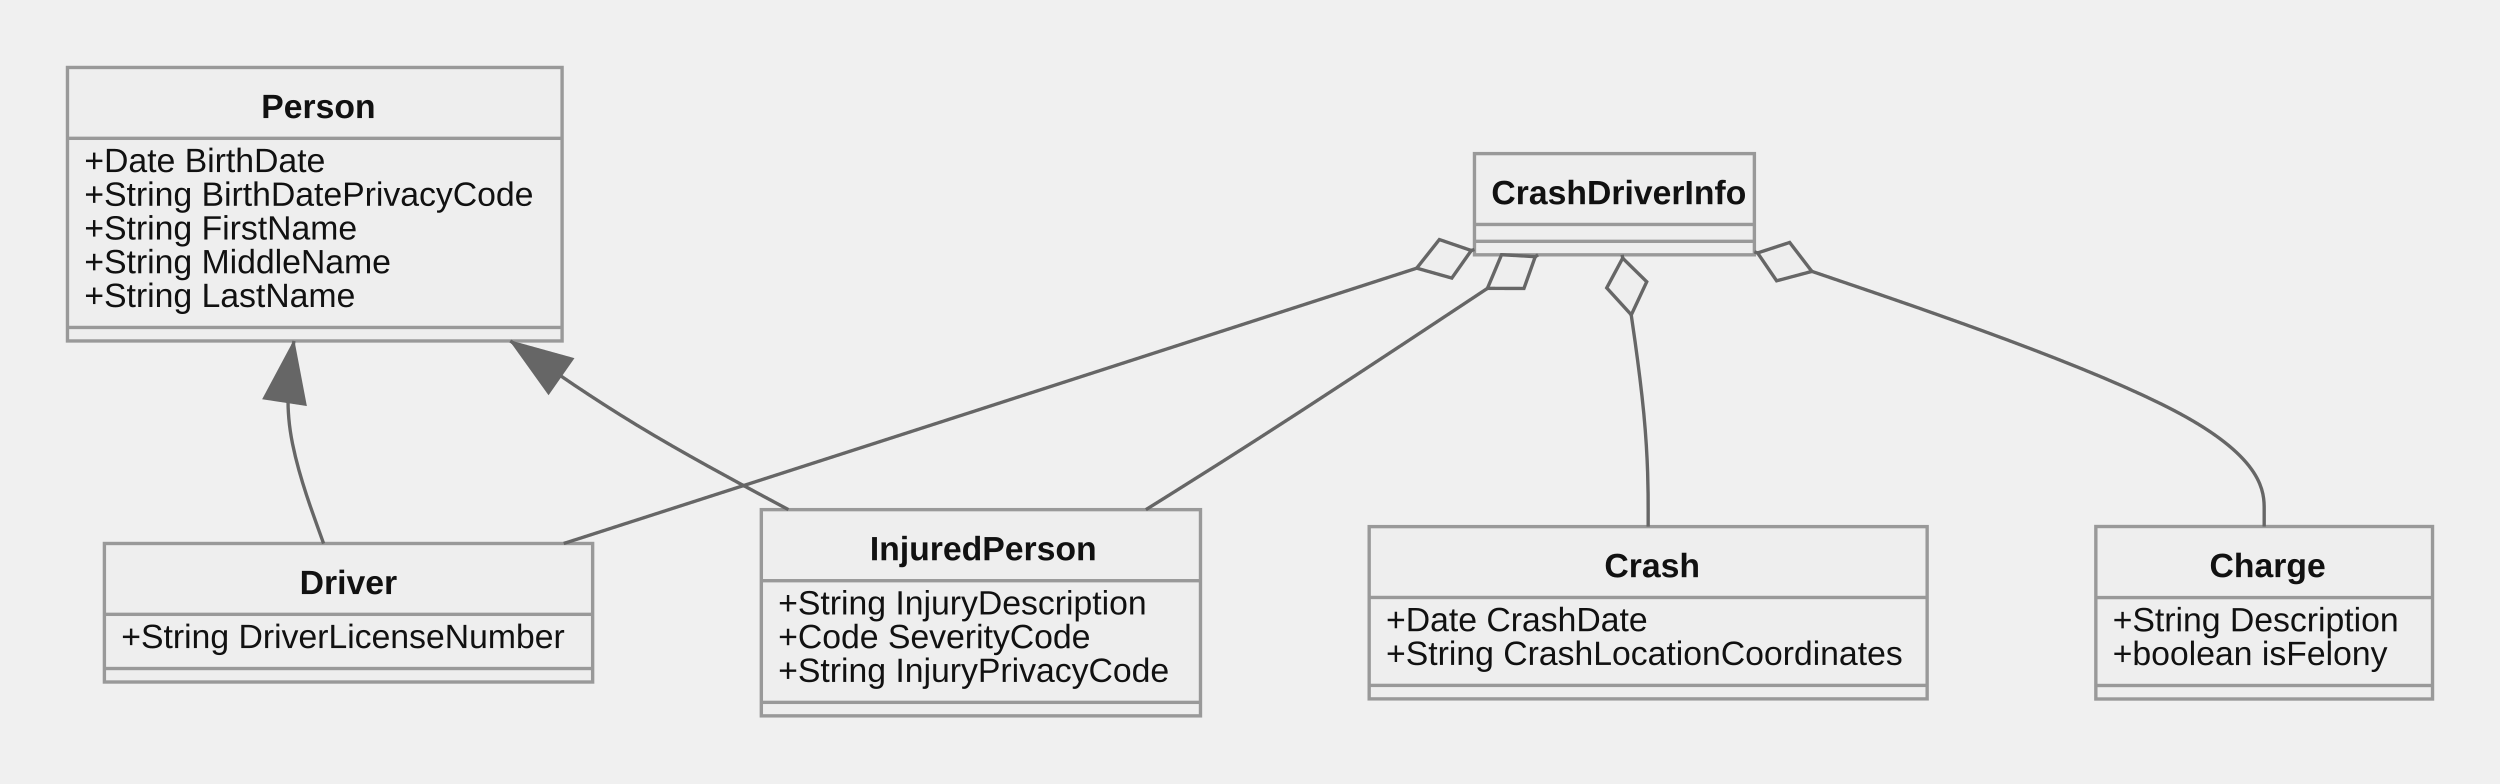
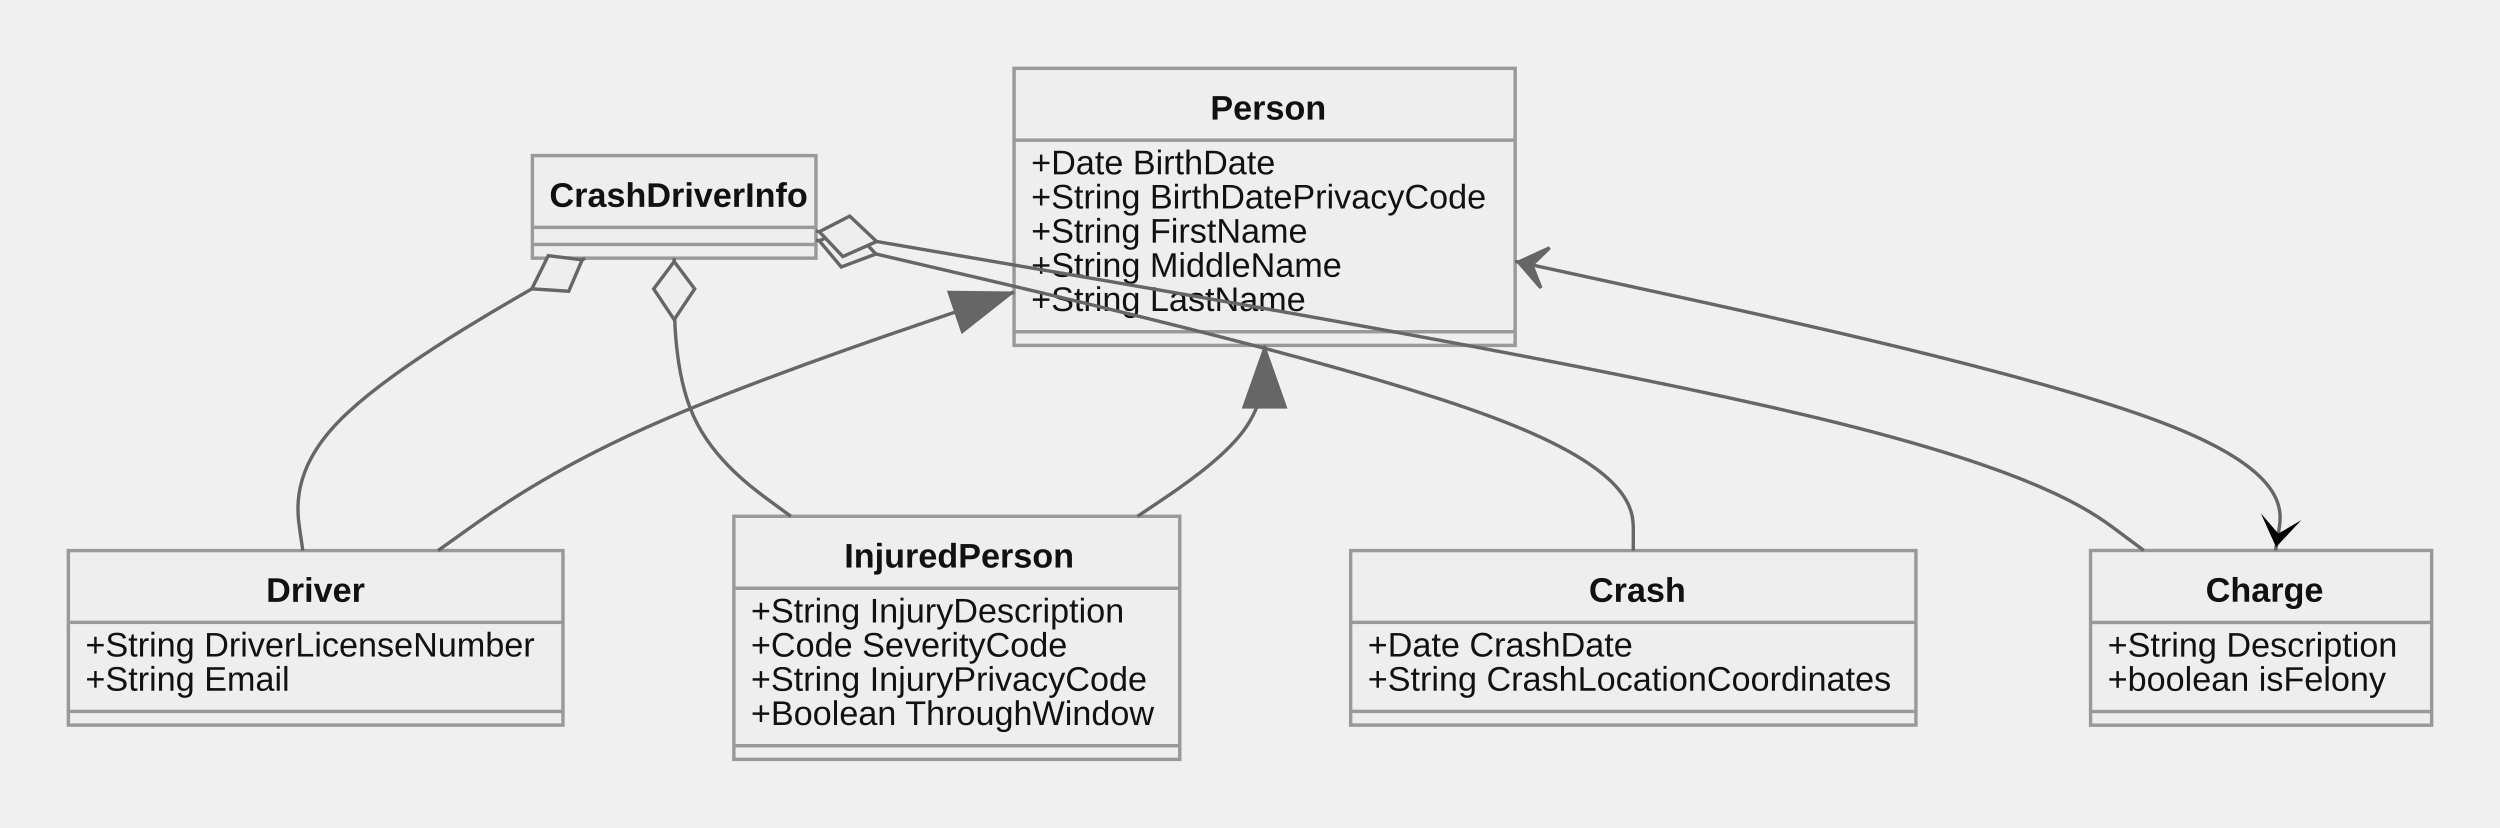
- <svg xmlns="http://www.w3.org/2000/svg" id="mermaid-1627486294016" width="100%" height="232.188" style="max-width: 741.023px;" viewBox="-20 -20 741.023 232.188">
-   <style>#mermaid-1627486294016{font-family:"trebuchet ms",verdana,arial,sans-serif;font-size:16px;fill:#000000;}#mermaid-1627486294016 .error-icon{fill:#552222;}#mermaid-1627486294016 .error-text{fill:#552222;stroke:#552222;}#mermaid-1627486294016 .edge-thickness-normal{stroke-width:2px;}#mermaid-1627486294016 .edge-thickness-thick{stroke-width:3.5px;}#mermaid-1627486294016 .edge-pattern-solid{stroke-dasharray:0;}#mermaid-1627486294016 .edge-pattern-dashed{stroke-dasharray:3;}#mermaid-1627486294016 .edge-pattern-dotted{stroke-dasharray:2;}#mermaid-1627486294016 .marker{fill:#666;stroke:#666;}#mermaid-1627486294016 .marker.cross{stroke:#666;}#mermaid-1627486294016 svg{font-family:"trebuchet ms",verdana,arial,sans-serif;font-size:16px;}#mermaid-1627486294016 g.classGroup text{fill:#999;fill:#111111;stroke:none;font-family:"trebuchet ms",verdana,arial,sans-serif;font-size:10px;}#mermaid-1627486294016 g.classGroup text .title{font-weight:bolder;}#mermaid-1627486294016 .classTitle{font-weight:bolder;}#mermaid-1627486294016 .node rect,#mermaid-1627486294016 .node circle,#mermaid-1627486294016 .node ellipse,#mermaid-1627486294016 .node polygon,#mermaid-1627486294016 .node path{fill:#eee;stroke:#999;stroke-width:1px;}#mermaid-1627486294016 .divider{stroke:#999;stroke:1;}#mermaid-1627486294016 g.clickable{cursor:pointer;}#mermaid-1627486294016 g.classGroup rect{fill:#eee;stroke:#999;}#mermaid-1627486294016 g.classGroup line{stroke:#999;stroke-width:1;}#mermaid-1627486294016 .classLabel .box{stroke:none;stroke-width:0;fill:#eee;opacity:0.5;}#mermaid-1627486294016 .classLabel .label{fill:#999;font-size:10px;}#mermaid-1627486294016 .relation{stroke:#666;stroke-width:1;fill:none;}#mermaid-1627486294016 .dashed-line{stroke-dasharray:3;}#mermaid-1627486294016 #compositionStart,#mermaid-1627486294016 .composition{fill:#666 !important;stroke:#666 !important;stroke-width:1;}#mermaid-1627486294016 #compositionEnd,#mermaid-1627486294016 .composition{fill:#666 !important;stroke:#666 !important;stroke-width:1;}#mermaid-1627486294016 #dependencyStart,#mermaid-1627486294016 .dependency{fill:#666 !important;stroke:#666 !important;stroke-width:1;}#mermaid-1627486294016 #dependencyStart,#mermaid-1627486294016 .dependency{fill:#666 !important;stroke:#666 !important;stroke-width:1;}#mermaid-1627486294016 #extensionStart,#mermaid-1627486294016 .extension{fill:#666 !important;stroke:#666 !important;stroke-width:1;}#mermaid-1627486294016 #extensionEnd,#mermaid-1627486294016 .extension{fill:#666 !important;stroke:#666 !important;stroke-width:1;}#mermaid-1627486294016 #aggregationStart,#mermaid-1627486294016 .aggregation{fill:#eee !important;stroke:#666 !important;stroke-width:1;}#mermaid-1627486294016 #aggregationEnd,#mermaid-1627486294016 .aggregation{fill:#eee !important;stroke:#666 !important;stroke-width:1;}#mermaid-1627486294016 .edgeTerminals{font-size:11px;}#mermaid-1627486294016:root{--mermaid-font-family:"trebuchet ms",verdana,arial,sans-serif;}</style>
+ <svg xmlns="http://www.w3.org/2000/svg" id="mermaid-1631839290364" width="100%" height="242.188" style="max-width: 731.473px;" viewBox="-20 -20 731.473 242.188">
+   <style>#mermaid-1631839290364{font-family:"trebuchet ms",verdana,arial,sans-serif;font-size:16px;fill:#000000;}#mermaid-1631839290364 .error-icon{fill:#552222;}#mermaid-1631839290364 .error-text{fill:#552222;stroke:#552222;}#mermaid-1631839290364 .edge-thickness-normal{stroke-width:2px;}#mermaid-1631839290364 .edge-thickness-thick{stroke-width:3.5px;}#mermaid-1631839290364 .edge-pattern-solid{stroke-dasharray:0;}#mermaid-1631839290364 .edge-pattern-dashed{stroke-dasharray:3;}#mermaid-1631839290364 .edge-pattern-dotted{stroke-dasharray:2;}#mermaid-1631839290364 .marker{fill:#666;stroke:#666;}#mermaid-1631839290364 .marker.cross{stroke:#666;}#mermaid-1631839290364 svg{font-family:"trebuchet ms",verdana,arial,sans-serif;font-size:16px;}#mermaid-1631839290364 g.classGroup text{fill:#999;fill:#111111;stroke:none;font-family:"trebuchet ms",verdana,arial,sans-serif;font-size:10px;}#mermaid-1631839290364 g.classGroup text .title{font-weight:bolder;}#mermaid-1631839290364 .classTitle{font-weight:bolder;}#mermaid-1631839290364 .node rect,#mermaid-1631839290364 .node circle,#mermaid-1631839290364 .node ellipse,#mermaid-1631839290364 .node polygon,#mermaid-1631839290364 .node path{fill:#eee;stroke:#999;stroke-width:1px;}#mermaid-1631839290364 .divider{stroke:#999;stroke:1;}#mermaid-1631839290364 g.clickable{cursor:pointer;}#mermaid-1631839290364 g.classGroup rect{fill:#eee;stroke:#999;}#mermaid-1631839290364 g.classGroup line{stroke:#999;stroke-width:1;}#mermaid-1631839290364 .classLabel .box{stroke:none;stroke-width:0;fill:#eee;opacity:0.5;}#mermaid-1631839290364 .classLabel .label{fill:#999;font-size:10px;}#mermaid-1631839290364 .relation{stroke:#666;stroke-width:1;fill:none;}#mermaid-1631839290364 .dashed-line{stroke-dasharray:3;}#mermaid-1631839290364 #compositionStart,#mermaid-1631839290364 .composition{fill:#666 !important;stroke:#666 !important;stroke-width:1;}#mermaid-1631839290364 #compositionEnd,#mermaid-1631839290364 .composition{fill:#666 !important;stroke:#666 !important;stroke-width:1;}#mermaid-1631839290364 #dependencyStart,#mermaid-1631839290364 .dependency{fill:#666 !important;stroke:#666 !important;stroke-width:1;}#mermaid-1631839290364 #dependencyStart,#mermaid-1631839290364 .dependency{fill:#666 !important;stroke:#666 !important;stroke-width:1;}#mermaid-1631839290364 #extensionStart,#mermaid-1631839290364 .extension{fill:#666 !important;stroke:#666 !important;stroke-width:1;}#mermaid-1631839290364 #extensionEnd,#mermaid-1631839290364 .extension{fill:#666 !important;stroke:#666 !important;stroke-width:1;}#mermaid-1631839290364 #aggregationStart,#mermaid-1631839290364 .aggregation{fill:#eee !important;stroke:#666 !important;stroke-width:1;}#mermaid-1631839290364 #aggregationEnd,#mermaid-1631839290364 .aggregation{fill:#eee !important;stroke:#666 !important;stroke-width:1;}#mermaid-1631839290364 .edgeTerminals{font-size:11px;}#mermaid-1631839290364:root{--mermaid-font-family:"trebuchet ms",verdana,arial,sans-serif;}</style>
  <g />
  <defs>
    <marker id="extensionStart" class="extension" refX="0" refY="7" markerWidth="190" markerHeight="240" orient="auto">
      <path d="M 1,7 L18,13 V 1 Z" />
    </marker>
  </defs>
  <defs>
    <marker id="extensionEnd" refX="19" refY="7" markerWidth="20" markerHeight="28" orient="auto">
      <path d="M 1,1 V 13 L18,7 Z" />
    </marker>
  </defs>
  <defs>
    <marker id="compositionStart" class="extension" refX="0" refY="7" markerWidth="190" markerHeight="240" orient="auto">
      <path d="M 18,7 L9,13 L1,7 L9,1 Z" />
    </marker>
  </defs>
  <defs>
    <marker id="compositionEnd" refX="19" refY="7" markerWidth="20" markerHeight="28" orient="auto">
      <path d="M 18,7 L9,13 L1,7 L9,1 Z" />
    </marker>
  </defs>
  <defs>
    <marker id="aggregationStart" class="extension" refX="0" refY="7" markerWidth="190" markerHeight="240" orient="auto">
      <path d="M 18,7 L9,13 L1,7 L9,1 Z" />
    </marker>
  </defs>
  <defs>
    <marker id="aggregationEnd" refX="19" refY="7" markerWidth="20" markerHeight="28" orient="auto">
      <path d="M 18,7 L9,13 L1,7 L9,1 Z" />
    </marker>
  </defs>
  <defs>
    <marker id="dependencyStart" class="extension" refX="0" refY="7" markerWidth="190" markerHeight="240" orient="auto">
      <path d="M 5,7 L9,13 L1,7 L9,1 Z" />
    </marker>
  </defs>
  <defs>
    <marker id="dependencyEnd" refX="19" refY="7" markerWidth="20" markerHeight="28" orient="auto">
      <path d="M 18,7 L9,13 L14,7 L9,1 Z" />
    </marker>
  </defs>
-   <g id="classid-CrashDriverInfo-0" class="classGroup" transform="translate(417.0469,25.53125 )">
+   <g id="classid-CrashDriverInfo-0" class="classGroup" transform="translate(135.7695,25.53125 )">
    <rect x="0" y="0" width="82.969" height="30" class=" " />
    <text y="15" x="0">
      <tspan class="title" x="5">CrashDriverInfo</tspan>
    </text>
    <line x1="0" y1="21" y2="21" x2="82.969" />
    <text x="5" y="31" fill="white" class="classText" />
    <line x1="0" y1="26" y2="26" x2="82.969" />
    <text x="5" y="41" fill="white" class="classText" />
  </g>
-   <g id="classid-Driver-1" class="classGroup" transform="translate(10.94531,141.0938 )">
-     <rect x="0" y="0" width="144.719" height="41.062" class=" " />
+   <g id="classid-Driver-1" class="classGroup" transform="translate(0,141.0938 )">
+     <rect x="0" y="0" width="144.719" height="51.062" class=" " />
    <text y="15" x="0">
      <tspan class="title" x="57.867">Driver</tspan>
    </text>
    <line x1="0" y1="21" y2="21" x2="144.719" />
    <text x="5" y="31" fill="white" class="classText">
      <tspan x="5">+String DriverLicenseNumber</tspan>
+       <tspan x="5" dy="10">+String Email</tspan>
    </text>
-     <line x1="0" y1="37.062" y2="37.062" x2="144.719" />
-     <text x="5" y="52.062" fill="white" class="classText" />
+     <line x1="0" y1="47.062" y2="47.062" x2="144.719" />
+     <text x="5" y="62.062" fill="white" class="classText" />
  </g>
-   <g id="classid-InjuredPerson-2" class="classGroup" transform="translate(205.6641,131.0625 )">
-     <rect x="0" y="0" width="130.172" height="61.125" class=" " />
+   <g id="classid-InjuredPerson-2" class="classGroup" transform="translate(194.7188,131.0625 )">
+     <rect x="0" y="0" width="130.469" height="71.125" class=" " />
    <text y="15" x="0">
-       <tspan class="title" x="32.156">InjuredPerson</tspan>
+       <tspan class="title" x="32.305">InjuredPerson</tspan>
    </text>
-     <line x1="0" y1="21.062" y2="21.062" x2="130.172" />
+     <line x1="0" y1="21.062" y2="21.062" x2="130.469" />
    <text x="5" y="31.062" fill="white" class="classText">
      <tspan x="5">+String InjuryDescription</tspan>
      <tspan x="5" dy="10">+Code SeverityCode</tspan>
      <tspan x="5" dy="10">+String InjuryPrivacyCode</tspan>
+       <tspan x="5" dy="10">+Boolean ThroughWindow</tspan>
    </text>
-     <line x1="0" y1="57.125" y2="57.125" x2="130.172" />
-     <text x="5" y="72.125" fill="white" class="classText" />
+     <line x1="0" y1="67.125" y2="67.125" x2="130.469" />
+     <text x="5" y="82.125" fill="white" class="classText" />
  </g>
-   <g id="classid-Crash-3" class="classGroup" transform="translate(385.8359,136.0938 )">
+   <g id="classid-Crash-3" class="classGroup" transform="translate(375.1875,141.0938 )">
    <rect x="0" y="0" width="165.391" height="51.062" class=" " />
    <text y="15" x="0">
      <tspan class="title" x="69.719">Crash</tspan>
    </text>
    <line x1="0" y1="21" y2="21" x2="165.391" />
    <text x="5" y="31" fill="white" class="classText">
      <tspan x="5">+Date CrashDate</tspan>
      <tspan x="5" dy="10">+String CrashLocationCoordinates</tspan>
    </text>
    <line x1="0" y1="47.062" y2="47.062" x2="165.391" />
    <text x="5" y="62.062" fill="white" class="classText" />
  </g>
-   <g id="classid-Charge-4" class="classGroup" transform="translate(601.2266,136.0625 )">
+   <g id="classid-Charge-4" class="classGroup" transform="translate(591.6758,141.0625 )">
    <rect x="0" y="0" width="99.797" height="51.125" class=" " />
    <text y="15" x="0">
      <tspan class="title" x="33.688">Charge</tspan>
    </text>
    <line x1="0" y1="21.062" y2="21.062" x2="99.797" />
    <text x="5" y="31.062" fill="white" class="classText">
      <tspan x="5">+String Description</tspan>
      <tspan x="5" dy="10">+boolean isFelony</tspan>
    </text>
    <line x1="0" y1="47.125" y2="47.125" x2="99.797" />
    <text x="5" y="62.125" fill="white" class="classText" />
  </g>
-   <g id="classid-Person-5" class="classGroup" transform="translate(0,0 )">
+   <g id="classid-Person-5" class="classGroup" transform="translate(276.7109,0 )">
    <rect x="0" y="0" width="146.609" height="81.062" class=" " />
    <text y="15" x="0">
      <tspan class="title" x="57.422">Person</tspan>
    </text>
    <line x1="0" y1="21" y2="21" x2="146.609" />
    <text x="5" y="31" fill="white" class="classText">
      <tspan x="5">+Date BirthDate</tspan>
      <tspan x="5" dy="10">+String BirthDatePrivacyCode</tspan>
      <tspan x="5" dy="10">+String FirstName</tspan>
      <tspan x="5" dy="10">+String MiddleName</tspan>
      <tspan x="5" dy="10">+String LastName</tspan>
    </text>
    <line x1="0" y1="77.062" y2="77.062" x2="146.609" />
    <text x="5" y="92.062" fill="white" class="classText" />
  </g>
-   <path d="M417.047,53.949L390.192,62.634C363.337,71.32,309.628,88.691,264.634,103.215C219.641,117.74,183.365,129.417,165.226,135.255L147.088,141.094" id="edge0" class="relation" marker-start="url(#aggregationStart)" />
-   <path d="M435.895,55.531L423.186,63.953C410.477,72.375,385.059,89.219,365.684,101.807C346.309,114.396,332.977,122.729,326.311,126.896L319.645,131.062" id="edge1" class="relation" marker-start="url(#aggregationStart)" />
-   <path d="M460.82,55.531L462.105,63.953C463.391,72.375,465.961,89.219,467.246,102.646C468.531,116.073,468.531,126.083,468.531,131.089L468.531,136.094" id="edge2" class="relation" marker-start="url(#aggregationStart)" />
-   <path d="M500.016,54.647L525.201,63.216C550.385,71.785,600.755,88.924,625.94,102.493C651.125,116.062,651.125,126.062,651.125,131.062L651.125,136.062" id="edge3" class="relation" marker-start="url(#aggregationStart)" />
-   <path d="M67.12,81.062L66.484,85.229C65.848,89.396,64.576,97.729,66.042,107.734C67.508,117.74,71.711,129.417,73.813,135.255L75.914,141.094" id="edge4" class="relation" marker-start="url(#extensionStart)" />
-   <path d="M131.272,81.062L137.232,85.229C143.191,89.396,155.109,97.729,168.846,106.062C182.584,114.396,198.14,122.729,205.918,126.896L213.697,131.062" id="edge5" class="relation" marker-start="url(#extensionStart)" />
+   <path d="M151.206,55.531L136.581,63.953C121.956,72.375,92.707,89.219,78.94,103.479C65.173,117.74,66.89,129.417,67.748,135.255L68.606,141.094" id="edge0" class="relation" marker-start="url(#aggregationStart)" />
+   <path d="M177.254,55.531L177.254,63.953C177.254,72.375,177.254,89.219,182.944,101.807C188.633,114.396,200.013,122.729,205.702,126.896L211.392,131.062" id="edge1" class="relation" marker-start="url(#aggregationStart)" />
+   <path d="M218.738,50.219L258.596,59.526C298.453,68.833,378.168,87.448,418.025,102.594C457.883,117.74,457.883,129.417,457.883,135.255L457.883,141.094" id="edge2" class="relation" marker-start="url(#aggregationStart)" />
+   <path d="M218.738,47.629L275.661,57.368C332.585,67.107,446.431,86.585,511.185,102.157C575.938,117.729,591.599,129.396,599.43,135.229L607.26,141.062" id="edge3" class="relation" marker-start="url(#aggregationStart)" />
+   <path d="M276.711,65.452L256.801,72.22C236.892,78.989,197.073,92.526,168.979,105.133C140.885,117.74,124.517,129.417,116.333,135.255L108.148,141.094" id="edge4" class="relation" marker-start="url(#extensionStart)" />
+   <path d="M350.016,81.062L350.016,85.229C350.016,89.396,350.016,97.729,343.819,106.062C337.623,114.396,325.231,122.729,319.034,126.896L312.838,131.062" id="edge5" class="relation" marker-start="url(#extensionStart)" />
+   <path d="M423.32,56.461L461.363,64.728C499.405,72.995,575.49,89.529,612.569,103.629C649.648,117.729,647.721,129.396,646.758,135.229L645.795,141.062" id="edge6" class="relation" marker-start="url(#dependencyStart)" marker-end="url(#dependencyEnd)" />
</svg>
